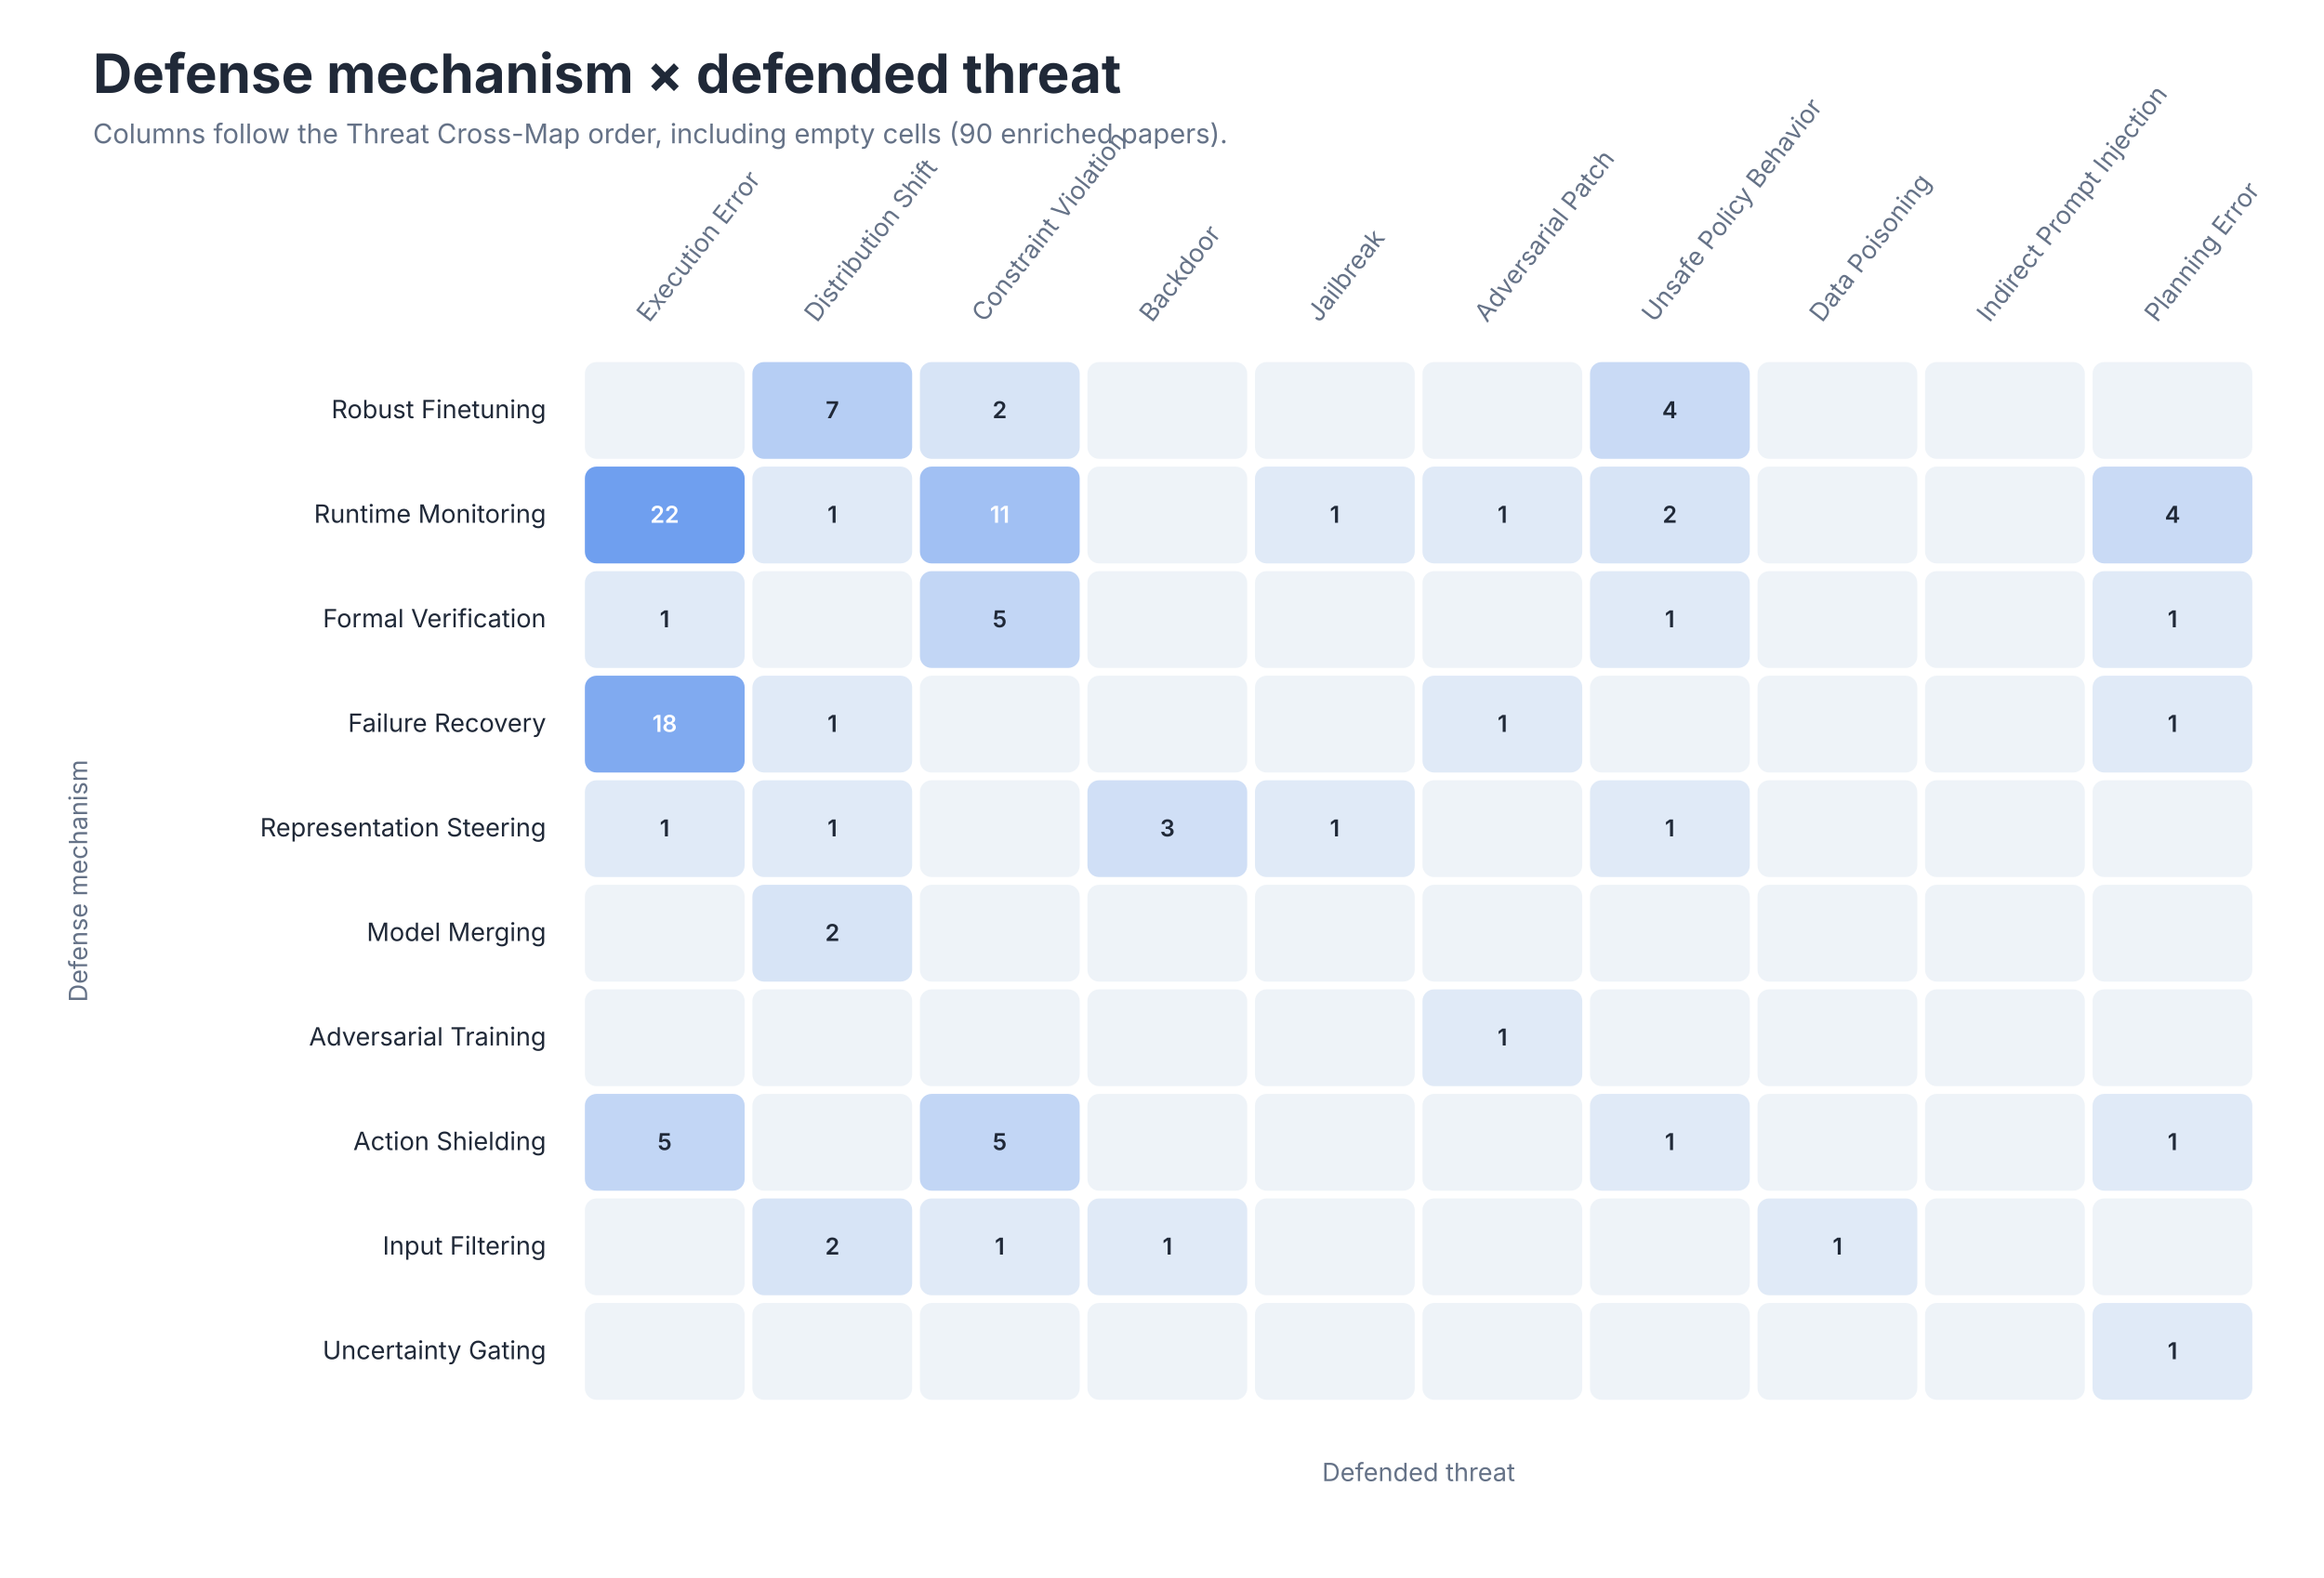
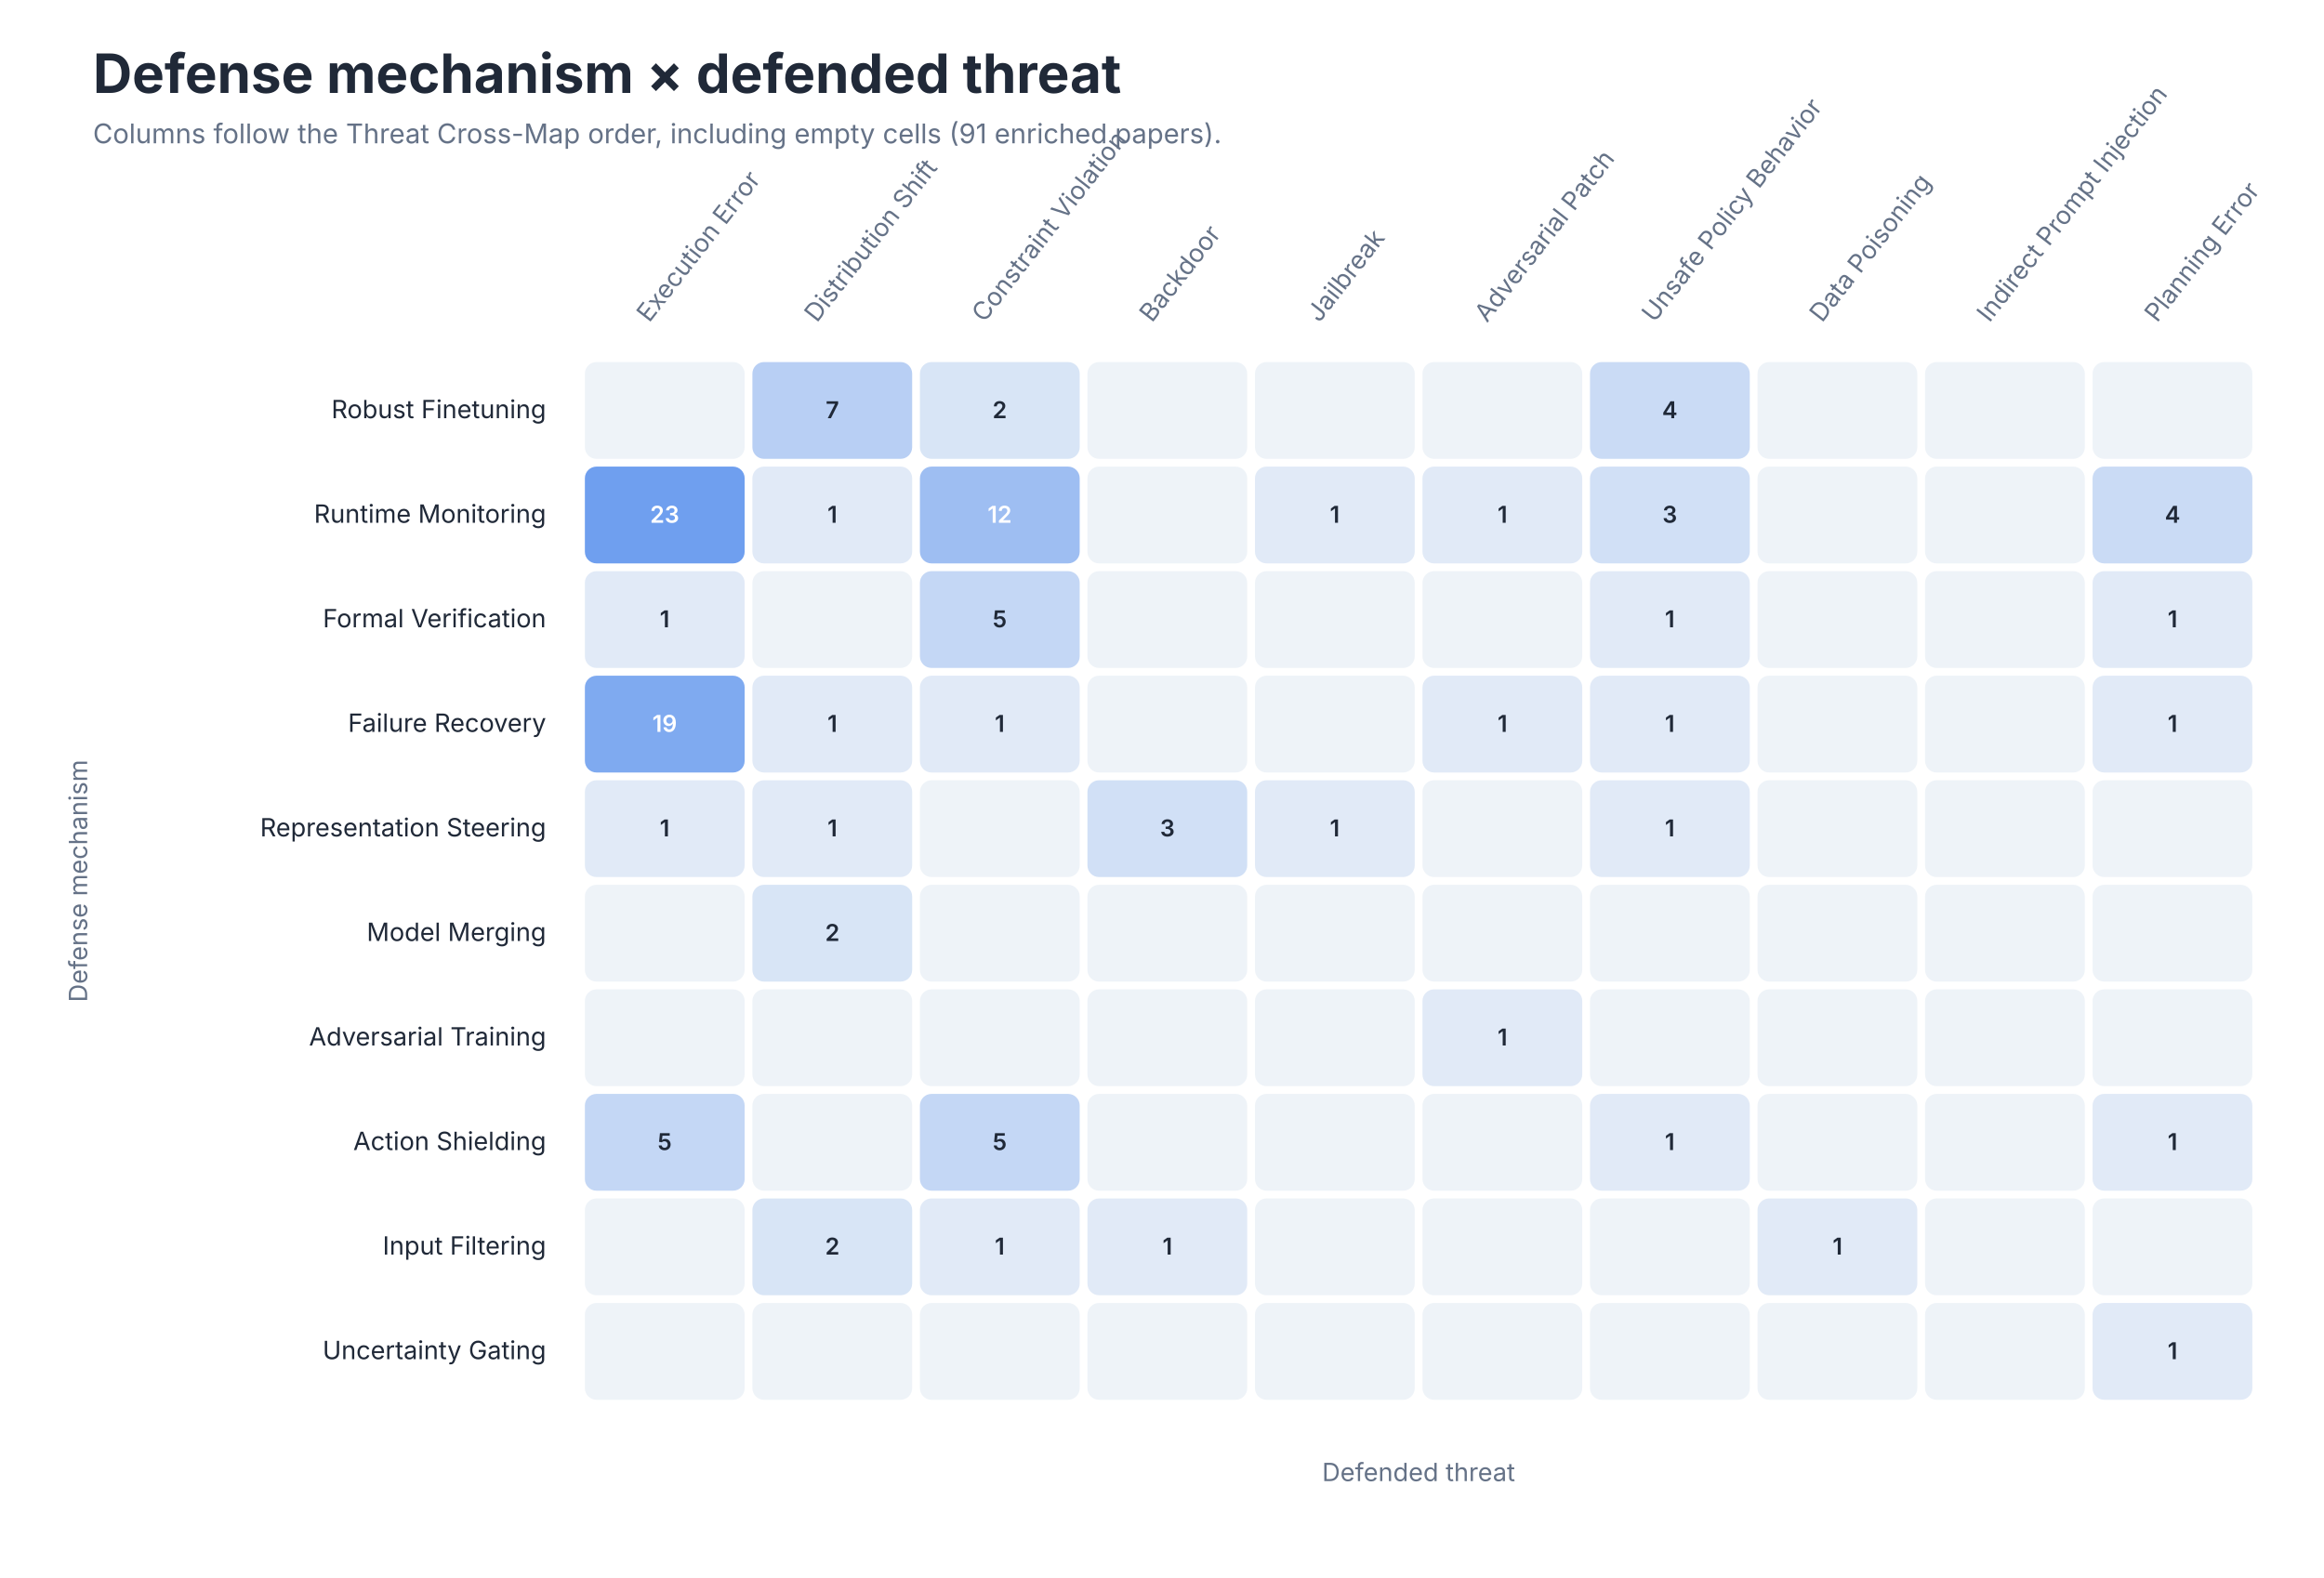
<svg xmlns="http://www.w3.org/2000/svg" role="img" aria-labelledby="title desc" viewBox="0 0 1200 815">
  <style>
text { font-family: -apple-system, BlinkMacSystemFont, 'Segoe UI', sans-serif; }
.title { font-size: 28px; font-weight: 650; fill: #202938; }
.subtitle { font-size: 14px; fill: #657287; }
.axis { font-size: 13px; fill: #657287; }
.label { font-size: 13px; fill: #202938; }
.small { font-size: 11px; fill: #657287; }
</style>
  <rect width="1200" height="815" fill="#FFFFFF" />
  <text class="title" x="48" y="48">Defense mechanism × defended threat</text>
-   <text class="subtitle" x="48" y="74">Columns follow the Threat Cross-Map order, including empty cells (90 enriched papers).</text>
+   <text class="subtitle" x="48" y="74">Columns follow the Threat Cross-Map order, including empty cells (91 enriched papers).</text>
  <text class="axis" text-anchor="start" transform="translate(335.2 167) rotate(-52)">Execution Error</text>
  <text class="axis" text-anchor="start" transform="translate(421.8 167) rotate(-52)">Distribution Shift</text>
  <text class="axis" text-anchor="start" transform="translate(508.2 167) rotate(-52)">Constraint Violation</text>
  <text class="axis" text-anchor="start" transform="translate(594.8 167) rotate(-52)">Backdoor</text>
  <text class="axis" text-anchor="start" transform="translate(681.2 167) rotate(-52)">Jailbreak</text>
  <text class="axis" text-anchor="start" transform="translate(767.8 167) rotate(-52)">Adversarial Patch</text>
  <text class="axis" text-anchor="start" transform="translate(854.2 167) rotate(-52)">Unsafe Policy Behavior</text>
  <text class="axis" text-anchor="start" transform="translate(940.8 167) rotate(-52)">Data Poisoning</text>
  <text class="axis" text-anchor="start" transform="translate(1027.2 167) rotate(-52)">Indirect Prompt Injection</text>
  <text class="axis" text-anchor="start" transform="translate(1113.8 167) rotate(-52)">Planning Error</text>
  <text class="label" x="282" y="216.0" text-anchor="end">Robust Finetuning</text>
  <rect x="302.0" y="187" width="82.5" height="50" rx="6" fill="#EEF3F8" />
  <text x="343.2" y="216.0" text-anchor="middle" font-size="12" font-weight="600" fill="#202938" />
-   <rect x="388.5" y="187" width="82.5" height="50" rx="6" fill="#B6CEF4" />
+   <rect x="388.5" y="187" width="82.5" height="50" rx="6" fill="#B8CFF4" />
  <text x="429.8" y="216.0" text-anchor="middle" font-size="12" font-weight="600" fill="#202938">7</text>
-   <rect x="475.0" y="187" width="82.5" height="50" rx="6" fill="#D7E4F6" />
+   <rect x="475.0" y="187" width="82.5" height="50" rx="6" fill="#D8E5F6" />
  <text x="516.2" y="216.0" text-anchor="middle" font-size="12" font-weight="600" fill="#202938">2</text>
  <rect x="561.5" y="187" width="82.5" height="50" rx="6" fill="#EEF3F8" />
  <text x="602.8" y="216.0" text-anchor="middle" font-size="12" font-weight="600" fill="#202938" />
  <rect x="648.0" y="187" width="82.5" height="50" rx="6" fill="#EEF3F8" />
  <text x="689.2" y="216.0" text-anchor="middle" font-size="12" font-weight="600" fill="#202938" />
  <rect x="734.5" y="187" width="82.5" height="50" rx="6" fill="#EEF3F8" />
  <text x="775.8" y="216.0" text-anchor="middle" font-size="12" font-weight="600" fill="#202938" />
-   <rect x="821.0" y="187" width="82.5" height="50" rx="6" fill="#C9DAF5" />
+   <rect x="821.0" y="187" width="82.5" height="50" rx="6" fill="#CADBF5" />
  <text x="862.2" y="216.0" text-anchor="middle" font-size="12" font-weight="600" fill="#202938">4</text>
  <rect x="907.5" y="187" width="82.5" height="50" rx="6" fill="#EEF3F8" />
  <text x="948.8" y="216.0" text-anchor="middle" font-size="12" font-weight="600" fill="#202938" />
  <rect x="994.0" y="187" width="82.5" height="50" rx="6" fill="#EEF3F8" />
  <text x="1035.2" y="216.0" text-anchor="middle" font-size="12" font-weight="600" fill="#202938" />
  <rect x="1080.5" y="187" width="82.5" height="50" rx="6" fill="#EEF3F8" />
  <text x="1121.8" y="216.0" text-anchor="middle" font-size="12" font-weight="600" fill="#202938" />
  <text class="label" x="282" y="270.0" text-anchor="end">Runtime Monitoring</text>
  <rect x="302.0" y="241" width="82.5" height="50" rx="6" fill="#6F9FEF" />
-   <text x="343.2" y="270.0" text-anchor="middle" font-size="12" font-weight="600" fill="#FFFFFF">22</text>
-   <rect x="388.5" y="241" width="82.5" height="50" rx="6" fill="#E0EAF7" />
+   <text x="343.2" y="270.0" text-anchor="middle" font-size="12" font-weight="600" fill="#FFFFFF">23</text>
+   <rect x="388.5" y="241" width="82.5" height="50" rx="6" fill="#E1EAF7" />
  <text x="429.8" y="270.0" text-anchor="middle" font-size="12" font-weight="600" fill="#202938">1</text>
-   <rect x="475.0" y="241" width="82.5" height="50" rx="6" fill="#A1C0F3" />
-   <text x="516.2" y="270.0" text-anchor="middle" font-size="12" font-weight="600" fill="#FFFFFF">11</text>
+   <rect x="475.0" y="241" width="82.5" height="50" rx="6" fill="#9EBEF2" />
+   <text x="516.2" y="270.0" text-anchor="middle" font-size="12" font-weight="600" fill="#FFFFFF">12</text>
  <rect x="561.5" y="241" width="82.5" height="50" rx="6" fill="#EEF3F8" />
  <text x="602.8" y="270.0" text-anchor="middle" font-size="12" font-weight="600" fill="#202938" />
-   <rect x="648.0" y="241" width="82.5" height="50" rx="6" fill="#E0EAF7" />
+   <rect x="648.0" y="241" width="82.5" height="50" rx="6" fill="#E1EAF7" />
  <text x="689.2" y="270.0" text-anchor="middle" font-size="12" font-weight="600" fill="#202938">1</text>
-   <rect x="734.5" y="241" width="82.5" height="50" rx="6" fill="#E0EAF7" />
+   <rect x="734.5" y="241" width="82.5" height="50" rx="6" fill="#E1EAF7" />
  <text x="775.8" y="270.0" text-anchor="middle" font-size="12" font-weight="600" fill="#202938">1</text>
-   <rect x="821.0" y="241" width="82.5" height="50" rx="6" fill="#D7E4F6" />
-   <text x="862.2" y="270.0" text-anchor="middle" font-size="12" font-weight="600" fill="#202938">2</text>
+   <rect x="821.0" y="241" width="82.5" height="50" rx="6" fill="#D1E0F6" />
+   <text x="862.2" y="270.0" text-anchor="middle" font-size="12" font-weight="600" fill="#202938">3</text>
  <rect x="907.5" y="241" width="82.5" height="50" rx="6" fill="#EEF3F8" />
  <text x="948.8" y="270.0" text-anchor="middle" font-size="12" font-weight="600" fill="#202938" />
  <rect x="994.0" y="241" width="82.5" height="50" rx="6" fill="#EEF3F8" />
  <text x="1035.2" y="270.0" text-anchor="middle" font-size="12" font-weight="600" fill="#202938" />
-   <rect x="1080.5" y="241" width="82.5" height="50" rx="6" fill="#C9DAF5" />
+   <rect x="1080.5" y="241" width="82.5" height="50" rx="6" fill="#CADBF5" />
  <text x="1121.8" y="270.0" text-anchor="middle" font-size="12" font-weight="600" fill="#202938">4</text>
  <text class="label" x="282" y="324.0" text-anchor="end">Formal Verification</text>
-   <rect x="302.0" y="295" width="82.5" height="50" rx="6" fill="#E0EAF7" />
+   <rect x="302.0" y="295" width="82.5" height="50" rx="6" fill="#E1EAF7" />
  <text x="343.2" y="324.0" text-anchor="middle" font-size="12" font-weight="600" fill="#202938">1</text>
  <rect x="388.5" y="295" width="82.5" height="50" rx="6" fill="#EEF3F8" />
  <text x="429.8" y="324.0" text-anchor="middle" font-size="12" font-weight="600" fill="#202938" />
-   <rect x="475.0" y="295" width="82.5" height="50" rx="6" fill="#C2D6F5" />
+   <rect x="475.0" y="295" width="82.5" height="50" rx="6" fill="#C4D7F5" />
  <text x="516.2" y="324.0" text-anchor="middle" font-size="12" font-weight="600" fill="#202938">5</text>
  <rect x="561.5" y="295" width="82.5" height="50" rx="6" fill="#EEF3F8" />
  <text x="602.8" y="324.0" text-anchor="middle" font-size="12" font-weight="600" fill="#202938" />
  <rect x="648.0" y="295" width="82.5" height="50" rx="6" fill="#EEF3F8" />
  <text x="689.2" y="324.0" text-anchor="middle" font-size="12" font-weight="600" fill="#202938" />
  <rect x="734.5" y="295" width="82.5" height="50" rx="6" fill="#EEF3F8" />
  <text x="775.8" y="324.0" text-anchor="middle" font-size="12" font-weight="600" fill="#202938" />
-   <rect x="821.0" y="295" width="82.5" height="50" rx="6" fill="#E0EAF7" />
+   <rect x="821.0" y="295" width="82.5" height="50" rx="6" fill="#E1EAF7" />
  <text x="862.2" y="324.0" text-anchor="middle" font-size="12" font-weight="600" fill="#202938">1</text>
  <rect x="907.5" y="295" width="82.5" height="50" rx="6" fill="#EEF3F8" />
  <text x="948.8" y="324.0" text-anchor="middle" font-size="12" font-weight="600" fill="#202938" />
  <rect x="994.0" y="295" width="82.5" height="50" rx="6" fill="#EEF3F8" />
  <text x="1035.2" y="324.0" text-anchor="middle" font-size="12" font-weight="600" fill="#202938" />
-   <rect x="1080.5" y="295" width="82.5" height="50" rx="6" fill="#E0EAF7" />
+   <rect x="1080.5" y="295" width="82.5" height="50" rx="6" fill="#E1EAF7" />
  <text x="1121.8" y="324.0" text-anchor="middle" font-size="12" font-weight="600" fill="#202938">1</text>
  <text class="label" x="282" y="378.0" text-anchor="end">Failure Recovery</text>
-   <rect x="302.0" y="349" width="82.5" height="50" rx="6" fill="#80AAF0" />
-   <text x="343.2" y="378.0" text-anchor="middle" font-size="12" font-weight="600" fill="#FFFFFF">18</text>
-   <rect x="388.5" y="349" width="82.5" height="50" rx="6" fill="#E0EAF7" />
+   <rect x="302.0" y="349" width="82.5" height="50" rx="6" fill="#7FAAF0" />
+   <text x="343.2" y="378.0" text-anchor="middle" font-size="12" font-weight="600" fill="#FFFFFF">19</text>
+   <rect x="388.5" y="349" width="82.5" height="50" rx="6" fill="#E1EAF7" />
  <text x="429.8" y="378.0" text-anchor="middle" font-size="12" font-weight="600" fill="#202938">1</text>
-   <rect x="475.0" y="349" width="82.5" height="50" rx="6" fill="#EEF3F8" />
-   <text x="516.2" y="378.0" text-anchor="middle" font-size="12" font-weight="600" fill="#202938" />
+   <rect x="475.0" y="349" width="82.5" height="50" rx="6" fill="#E1EAF7" />
+   <text x="516.2" y="378.0" text-anchor="middle" font-size="12" font-weight="600" fill="#202938">1</text>
  <rect x="561.5" y="349" width="82.5" height="50" rx="6" fill="#EEF3F8" />
  <text x="602.8" y="378.0" text-anchor="middle" font-size="12" font-weight="600" fill="#202938" />
  <rect x="648.0" y="349" width="82.5" height="50" rx="6" fill="#EEF3F8" />
  <text x="689.2" y="378.0" text-anchor="middle" font-size="12" font-weight="600" fill="#202938" />
-   <rect x="734.5" y="349" width="82.5" height="50" rx="6" fill="#E0EAF7" />
+   <rect x="734.5" y="349" width="82.5" height="50" rx="6" fill="#E1EAF7" />
  <text x="775.8" y="378.0" text-anchor="middle" font-size="12" font-weight="600" fill="#202938">1</text>
-   <rect x="821.0" y="349" width="82.5" height="50" rx="6" fill="#EEF3F8" />
-   <text x="862.2" y="378.0" text-anchor="middle" font-size="12" font-weight="600" fill="#202938" />
+   <rect x="821.0" y="349" width="82.5" height="50" rx="6" fill="#E1EAF7" />
+   <text x="862.2" y="378.0" text-anchor="middle" font-size="12" font-weight="600" fill="#202938">1</text>
  <rect x="907.5" y="349" width="82.5" height="50" rx="6" fill="#EEF3F8" />
  <text x="948.8" y="378.0" text-anchor="middle" font-size="12" font-weight="600" fill="#202938" />
  <rect x="994.0" y="349" width="82.5" height="50" rx="6" fill="#EEF3F8" />
  <text x="1035.2" y="378.0" text-anchor="middle" font-size="12" font-weight="600" fill="#202938" />
-   <rect x="1080.5" y="349" width="82.5" height="50" rx="6" fill="#E0EAF7" />
+   <rect x="1080.5" y="349" width="82.5" height="50" rx="6" fill="#E1EAF7" />
  <text x="1121.8" y="378.0" text-anchor="middle" font-size="12" font-weight="600" fill="#202938">1</text>
  <text class="label" x="282" y="432.0" text-anchor="end">Representation Steering</text>
-   <rect x="302.0" y="403" width="82.5" height="50" rx="6" fill="#E0EAF7" />
+   <rect x="302.0" y="403" width="82.5" height="50" rx="6" fill="#E1EAF7" />
  <text x="343.2" y="432.0" text-anchor="middle" font-size="12" font-weight="600" fill="#202938">1</text>
-   <rect x="388.5" y="403" width="82.5" height="50" rx="6" fill="#E0EAF7" />
+   <rect x="388.5" y="403" width="82.5" height="50" rx="6" fill="#E1EAF7" />
  <text x="429.8" y="432.0" text-anchor="middle" font-size="12" font-weight="600" fill="#202938">1</text>
  <rect x="475.0" y="403" width="82.5" height="50" rx="6" fill="#EEF3F8" />
  <text x="516.2" y="432.0" text-anchor="middle" font-size="12" font-weight="600" fill="#202938" />
-   <rect x="561.5" y="403" width="82.5" height="50" rx="6" fill="#D0DFF6" />
+   <rect x="561.5" y="403" width="82.5" height="50" rx="6" fill="#D1E0F6" />
  <text x="602.8" y="432.0" text-anchor="middle" font-size="12" font-weight="600" fill="#202938">3</text>
-   <rect x="648.0" y="403" width="82.5" height="50" rx="6" fill="#E0EAF7" />
+   <rect x="648.0" y="403" width="82.5" height="50" rx="6" fill="#E1EAF7" />
  <text x="689.2" y="432.0" text-anchor="middle" font-size="12" font-weight="600" fill="#202938">1</text>
  <rect x="734.5" y="403" width="82.5" height="50" rx="6" fill="#EEF3F8" />
  <text x="775.8" y="432.0" text-anchor="middle" font-size="12" font-weight="600" fill="#202938" />
-   <rect x="821.0" y="403" width="82.5" height="50" rx="6" fill="#E0EAF7" />
+   <rect x="821.0" y="403" width="82.5" height="50" rx="6" fill="#E1EAF7" />
  <text x="862.2" y="432.0" text-anchor="middle" font-size="12" font-weight="600" fill="#202938">1</text>
  <rect x="907.5" y="403" width="82.5" height="50" rx="6" fill="#EEF3F8" />
  <text x="948.8" y="432.0" text-anchor="middle" font-size="12" font-weight="600" fill="#202938" />
  <rect x="994.0" y="403" width="82.5" height="50" rx="6" fill="#EEF3F8" />
  <text x="1035.2" y="432.0" text-anchor="middle" font-size="12" font-weight="600" fill="#202938" />
  <rect x="1080.5" y="403" width="82.5" height="50" rx="6" fill="#EEF3F8" />
  <text x="1121.8" y="432.0" text-anchor="middle" font-size="12" font-weight="600" fill="#202938" />
  <text class="label" x="282" y="486.0" text-anchor="end">Model Merging</text>
  <rect x="302.0" y="457" width="82.5" height="50" rx="6" fill="#EEF3F8" />
  <text x="343.2" y="486.0" text-anchor="middle" font-size="12" font-weight="600" fill="#202938" />
-   <rect x="388.5" y="457" width="82.5" height="50" rx="6" fill="#D7E4F6" />
+   <rect x="388.5" y="457" width="82.5" height="50" rx="6" fill="#D8E5F6" />
  <text x="429.8" y="486.0" text-anchor="middle" font-size="12" font-weight="600" fill="#202938">2</text>
  <rect x="475.0" y="457" width="82.5" height="50" rx="6" fill="#EEF3F8" />
  <text x="516.2" y="486.0" text-anchor="middle" font-size="12" font-weight="600" fill="#202938" />
  <rect x="561.5" y="457" width="82.5" height="50" rx="6" fill="#EEF3F8" />
  <text x="602.8" y="486.0" text-anchor="middle" font-size="12" font-weight="600" fill="#202938" />
  <rect x="648.0" y="457" width="82.5" height="50" rx="6" fill="#EEF3F8" />
  <text x="689.2" y="486.0" text-anchor="middle" font-size="12" font-weight="600" fill="#202938" />
  <rect x="734.5" y="457" width="82.5" height="50" rx="6" fill="#EEF3F8" />
  <text x="775.8" y="486.0" text-anchor="middle" font-size="12" font-weight="600" fill="#202938" />
  <rect x="821.0" y="457" width="82.5" height="50" rx="6" fill="#EEF3F8" />
  <text x="862.2" y="486.0" text-anchor="middle" font-size="12" font-weight="600" fill="#202938" />
  <rect x="907.5" y="457" width="82.5" height="50" rx="6" fill="#EEF3F8" />
  <text x="948.8" y="486.0" text-anchor="middle" font-size="12" font-weight="600" fill="#202938" />
  <rect x="994.0" y="457" width="82.5" height="50" rx="6" fill="#EEF3F8" />
  <text x="1035.2" y="486.0" text-anchor="middle" font-size="12" font-weight="600" fill="#202938" />
  <rect x="1080.5" y="457" width="82.5" height="50" rx="6" fill="#EEF3F8" />
  <text x="1121.8" y="486.0" text-anchor="middle" font-size="12" font-weight="600" fill="#202938" />
  <text class="label" x="282" y="540.0" text-anchor="end">Adversarial Training</text>
  <rect x="302.0" y="511" width="82.5" height="50" rx="6" fill="#EEF3F8" />
  <text x="343.2" y="540.0" text-anchor="middle" font-size="12" font-weight="600" fill="#202938" />
  <rect x="388.5" y="511" width="82.5" height="50" rx="6" fill="#EEF3F8" />
  <text x="429.8" y="540.0" text-anchor="middle" font-size="12" font-weight="600" fill="#202938" />
  <rect x="475.0" y="511" width="82.5" height="50" rx="6" fill="#EEF3F8" />
  <text x="516.2" y="540.0" text-anchor="middle" font-size="12" font-weight="600" fill="#202938" />
  <rect x="561.5" y="511" width="82.5" height="50" rx="6" fill="#EEF3F8" />
  <text x="602.8" y="540.0" text-anchor="middle" font-size="12" font-weight="600" fill="#202938" />
  <rect x="648.0" y="511" width="82.5" height="50" rx="6" fill="#EEF3F8" />
  <text x="689.2" y="540.0" text-anchor="middle" font-size="12" font-weight="600" fill="#202938" />
-   <rect x="734.5" y="511" width="82.5" height="50" rx="6" fill="#E0EAF7" />
+   <rect x="734.5" y="511" width="82.5" height="50" rx="6" fill="#E1EAF7" />
  <text x="775.8" y="540.0" text-anchor="middle" font-size="12" font-weight="600" fill="#202938">1</text>
  <rect x="821.0" y="511" width="82.5" height="50" rx="6" fill="#EEF3F8" />
  <text x="862.2" y="540.0" text-anchor="middle" font-size="12" font-weight="600" fill="#202938" />
  <rect x="907.5" y="511" width="82.5" height="50" rx="6" fill="#EEF3F8" />
  <text x="948.8" y="540.0" text-anchor="middle" font-size="12" font-weight="600" fill="#202938" />
  <rect x="994.0" y="511" width="82.5" height="50" rx="6" fill="#EEF3F8" />
  <text x="1035.2" y="540.0" text-anchor="middle" font-size="12" font-weight="600" fill="#202938" />
  <rect x="1080.5" y="511" width="82.5" height="50" rx="6" fill="#EEF3F8" />
  <text x="1121.8" y="540.0" text-anchor="middle" font-size="12" font-weight="600" fill="#202938" />
  <text class="label" x="282" y="594.0" text-anchor="end">Action Shielding</text>
-   <rect x="302.0" y="565" width="82.5" height="50" rx="6" fill="#C2D6F5" />
+   <rect x="302.0" y="565" width="82.5" height="50" rx="6" fill="#C4D7F5" />
  <text x="343.2" y="594.0" text-anchor="middle" font-size="12" font-weight="600" fill="#202938">5</text>
  <rect x="388.5" y="565" width="82.5" height="50" rx="6" fill="#EEF3F8" />
  <text x="429.8" y="594.0" text-anchor="middle" font-size="12" font-weight="600" fill="#202938" />
-   <rect x="475.0" y="565" width="82.5" height="50" rx="6" fill="#C2D6F5" />
+   <rect x="475.0" y="565" width="82.5" height="50" rx="6" fill="#C4D7F5" />
  <text x="516.2" y="594.0" text-anchor="middle" font-size="12" font-weight="600" fill="#202938">5</text>
  <rect x="561.5" y="565" width="82.5" height="50" rx="6" fill="#EEF3F8" />
  <text x="602.8" y="594.0" text-anchor="middle" font-size="12" font-weight="600" fill="#202938" />
  <rect x="648.0" y="565" width="82.5" height="50" rx="6" fill="#EEF3F8" />
  <text x="689.2" y="594.0" text-anchor="middle" font-size="12" font-weight="600" fill="#202938" />
  <rect x="734.5" y="565" width="82.5" height="50" rx="6" fill="#EEF3F8" />
  <text x="775.8" y="594.0" text-anchor="middle" font-size="12" font-weight="600" fill="#202938" />
-   <rect x="821.0" y="565" width="82.5" height="50" rx="6" fill="#E0EAF7" />
+   <rect x="821.0" y="565" width="82.5" height="50" rx="6" fill="#E1EAF7" />
  <text x="862.2" y="594.0" text-anchor="middle" font-size="12" font-weight="600" fill="#202938">1</text>
  <rect x="907.5" y="565" width="82.5" height="50" rx="6" fill="#EEF3F8" />
  <text x="948.8" y="594.0" text-anchor="middle" font-size="12" font-weight="600" fill="#202938" />
  <rect x="994.0" y="565" width="82.5" height="50" rx="6" fill="#EEF3F8" />
  <text x="1035.2" y="594.0" text-anchor="middle" font-size="12" font-weight="600" fill="#202938" />
-   <rect x="1080.5" y="565" width="82.5" height="50" rx="6" fill="#E0EAF7" />
+   <rect x="1080.5" y="565" width="82.5" height="50" rx="6" fill="#E1EAF7" />
  <text x="1121.8" y="594.0" text-anchor="middle" font-size="12" font-weight="600" fill="#202938">1</text>
  <text class="label" x="282" y="648.0" text-anchor="end">Input Filtering</text>
  <rect x="302.0" y="619" width="82.5" height="50" rx="6" fill="#EEF3F8" />
  <text x="343.2" y="648.0" text-anchor="middle" font-size="12" font-weight="600" fill="#202938" />
-   <rect x="388.5" y="619" width="82.5" height="50" rx="6" fill="#D7E4F6" />
+   <rect x="388.5" y="619" width="82.5" height="50" rx="6" fill="#D8E5F6" />
  <text x="429.8" y="648.0" text-anchor="middle" font-size="12" font-weight="600" fill="#202938">2</text>
-   <rect x="475.0" y="619" width="82.5" height="50" rx="6" fill="#E0EAF7" />
+   <rect x="475.0" y="619" width="82.5" height="50" rx="6" fill="#E1EAF7" />
  <text x="516.2" y="648.0" text-anchor="middle" font-size="12" font-weight="600" fill="#202938">1</text>
-   <rect x="561.5" y="619" width="82.5" height="50" rx="6" fill="#E0EAF7" />
+   <rect x="561.5" y="619" width="82.5" height="50" rx="6" fill="#E1EAF7" />
  <text x="602.8" y="648.0" text-anchor="middle" font-size="12" font-weight="600" fill="#202938">1</text>
  <rect x="648.0" y="619" width="82.5" height="50" rx="6" fill="#EEF3F8" />
  <text x="689.2" y="648.0" text-anchor="middle" font-size="12" font-weight="600" fill="#202938" />
  <rect x="734.5" y="619" width="82.5" height="50" rx="6" fill="#EEF3F8" />
  <text x="775.8" y="648.0" text-anchor="middle" font-size="12" font-weight="600" fill="#202938" />
  <rect x="821.0" y="619" width="82.5" height="50" rx="6" fill="#EEF3F8" />
  <text x="862.2" y="648.0" text-anchor="middle" font-size="12" font-weight="600" fill="#202938" />
-   <rect x="907.5" y="619" width="82.5" height="50" rx="6" fill="#E0EAF7" />
+   <rect x="907.5" y="619" width="82.5" height="50" rx="6" fill="#E1EAF7" />
  <text x="948.8" y="648.0" text-anchor="middle" font-size="12" font-weight="600" fill="#202938">1</text>
  <rect x="994.0" y="619" width="82.5" height="50" rx="6" fill="#EEF3F8" />
  <text x="1035.2" y="648.0" text-anchor="middle" font-size="12" font-weight="600" fill="#202938" />
  <rect x="1080.5" y="619" width="82.5" height="50" rx="6" fill="#EEF3F8" />
  <text x="1121.8" y="648.0" text-anchor="middle" font-size="12" font-weight="600" fill="#202938" />
  <text class="label" x="282" y="702.0" text-anchor="end">Uncertainty Gating</text>
  <rect x="302.0" y="673" width="82.5" height="50" rx="6" fill="#EEF3F8" />
  <text x="343.2" y="702.0" text-anchor="middle" font-size="12" font-weight="600" fill="#202938" />
  <rect x="388.5" y="673" width="82.5" height="50" rx="6" fill="#EEF3F8" />
  <text x="429.8" y="702.0" text-anchor="middle" font-size="12" font-weight="600" fill="#202938" />
  <rect x="475.0" y="673" width="82.5" height="50" rx="6" fill="#EEF3F8" />
  <text x="516.2" y="702.0" text-anchor="middle" font-size="12" font-weight="600" fill="#202938" />
  <rect x="561.5" y="673" width="82.5" height="50" rx="6" fill="#EEF3F8" />
  <text x="602.8" y="702.0" text-anchor="middle" font-size="12" font-weight="600" fill="#202938" />
  <rect x="648.0" y="673" width="82.5" height="50" rx="6" fill="#EEF3F8" />
  <text x="689.2" y="702.0" text-anchor="middle" font-size="12" font-weight="600" fill="#202938" />
  <rect x="734.5" y="673" width="82.5" height="50" rx="6" fill="#EEF3F8" />
  <text x="775.8" y="702.0" text-anchor="middle" font-size="12" font-weight="600" fill="#202938" />
  <rect x="821.0" y="673" width="82.5" height="50" rx="6" fill="#EEF3F8" />
  <text x="862.2" y="702.0" text-anchor="middle" font-size="12" font-weight="600" fill="#202938" />
  <rect x="907.5" y="673" width="82.5" height="50" rx="6" fill="#EEF3F8" />
  <text x="948.8" y="702.0" text-anchor="middle" font-size="12" font-weight="600" fill="#202938" />
  <rect x="994.0" y="673" width="82.5" height="50" rx="6" fill="#EEF3F8" />
  <text x="1035.2" y="702.0" text-anchor="middle" font-size="12" font-weight="600" fill="#202938" />
-   <rect x="1080.5" y="673" width="82.5" height="50" rx="6" fill="#E0EAF7" />
+   <rect x="1080.5" y="673" width="82.5" height="50" rx="6" fill="#E1EAF7" />
  <text x="1121.8" y="702.0" text-anchor="middle" font-size="12" font-weight="600" fill="#202938">1</text>
  <text class="axis" x="732.5" y="765" text-anchor="middle">Defended threat</text>
  <text class="axis" transform="translate(45 455.0) rotate(-90)" text-anchor="middle">Defense mechanism</text>
</svg>
